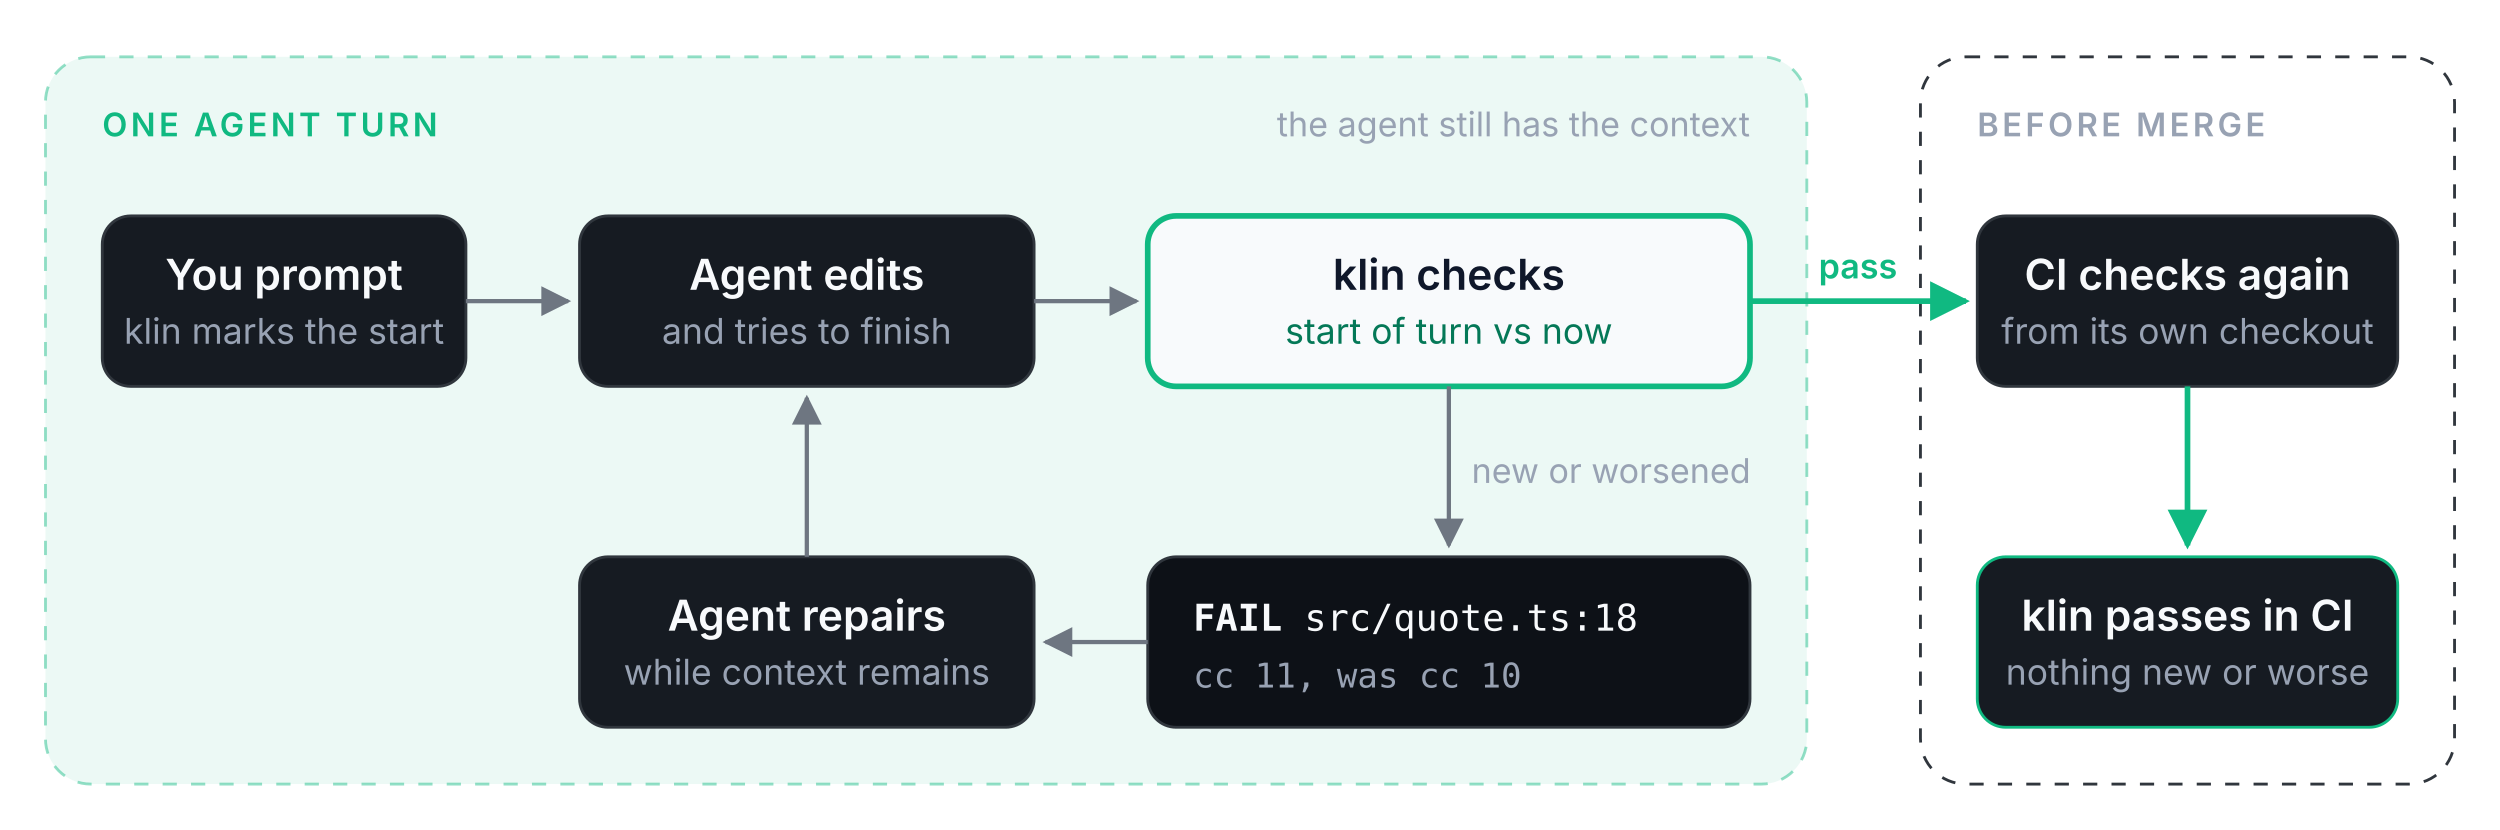
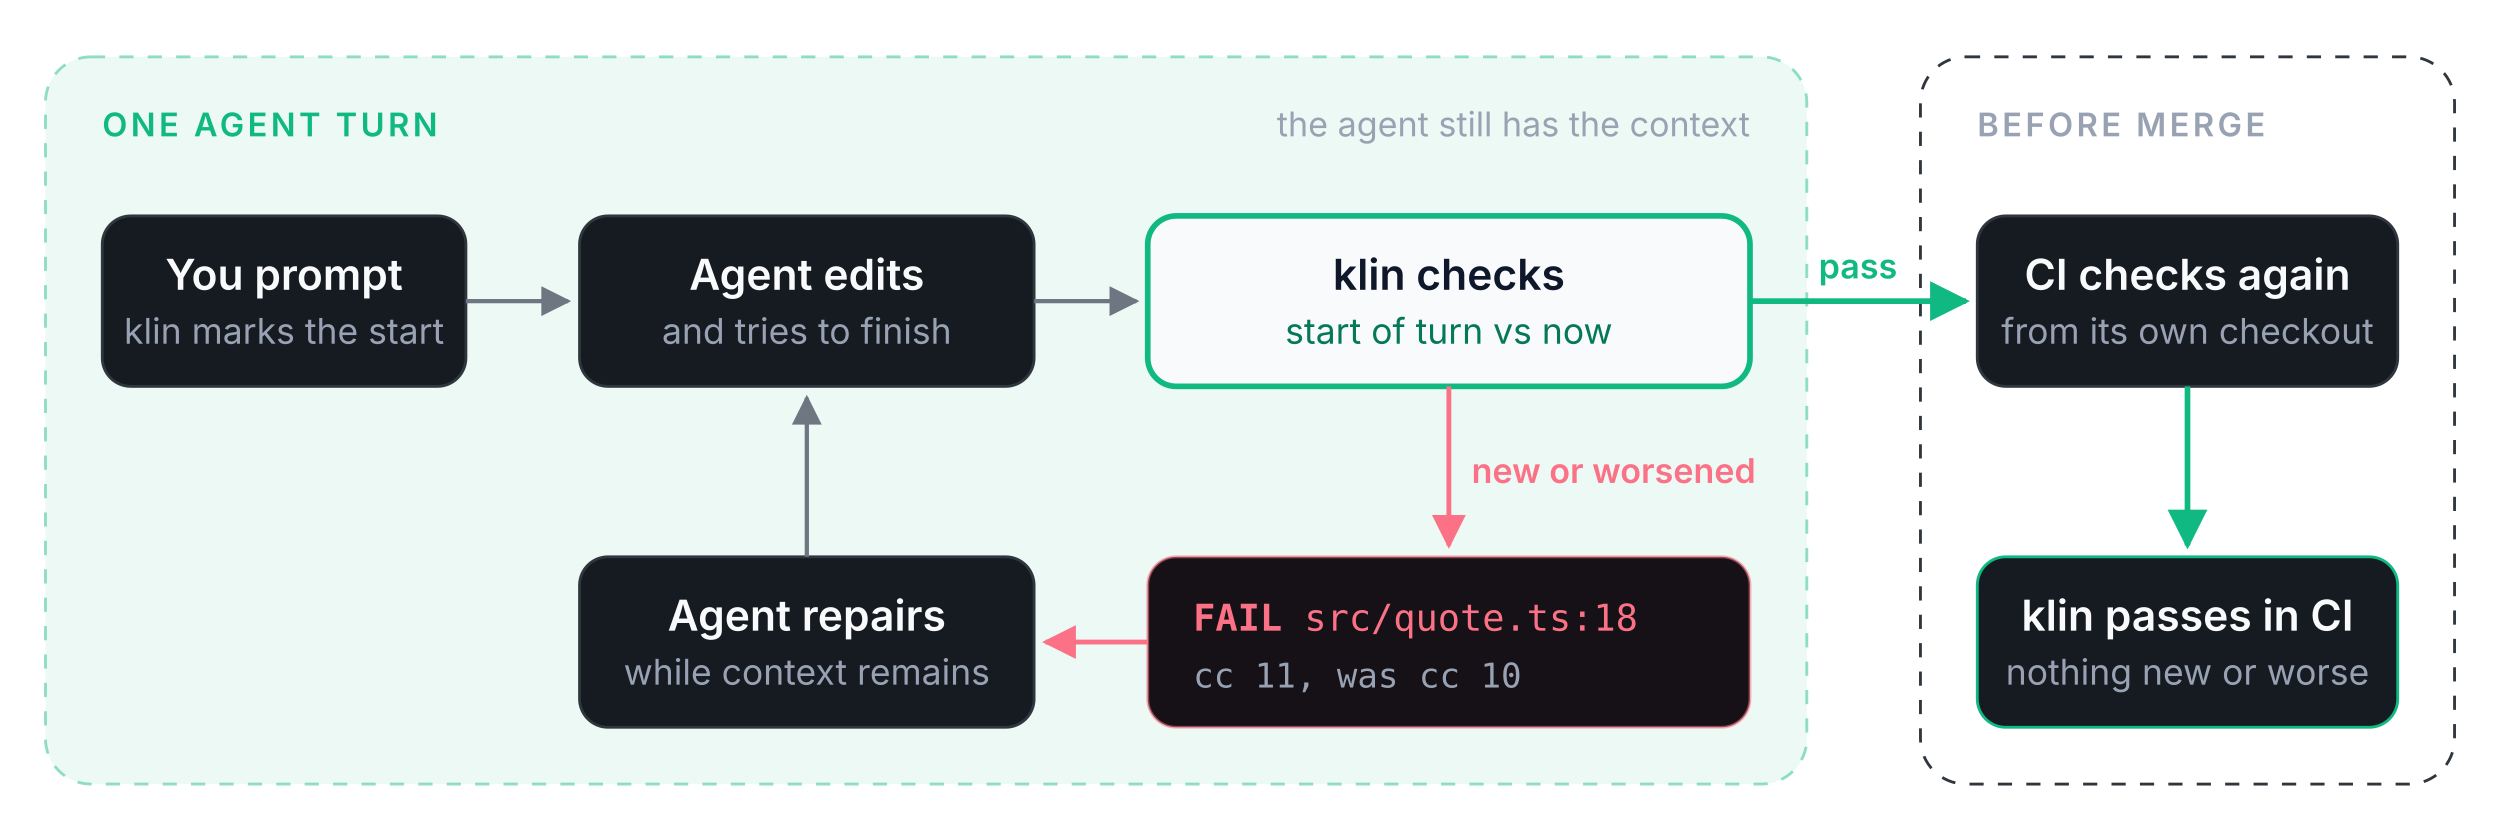
<svg xmlns="http://www.w3.org/2000/svg" width="880" height="292" viewBox="0 0 880 292" role="img" aria-labelledby="title desc" font-family="Inter, -apple-system, BlinkMacSystemFont, 'Segoe UI', Helvetica, Arial, sans-serif">
  <defs>
    <marker id="a" viewBox="0 0 10 10" refX="9" refY="5" markerWidth="7" markerHeight="7" orient="auto-start-reverse">
      <path d="M0 0L10 5L0 10z" fill="#6E7681" />
    </marker>
    <marker id="g" viewBox="0 0 10 10" refX="9" refY="5" markerWidth="7" markerHeight="7" orient="auto-start-reverse">
      <path d="M0 0L10 5L0 10z" fill="#10B981" />
+     </marker>
+     <marker id="r" viewBox="0 0 10 10" refX="9" refY="5" markerWidth="7" markerHeight="7" orient="auto-start-reverse">
+       <path d="M0 0L10 5L0 10z" fill="#FB7185" />
    </marker>
  </defs>
  <rect x="16" y="20" width="620" height="256" rx="16" fill="#10B981" fill-opacity="0.08" stroke="#10B981" stroke-opacity="0.45" stroke-dasharray="5 5" />
  <text x="36" y="48" font-size="11.5" font-weight="600" letter-spacing="1.2" fill="#10B981">ONE AGENT TURN</text>
  <text x="616" y="48" text-anchor="end" font-size="12" fill="#98A2B3">the agent still has the context</text>
  <rect x="676" y="20" width="188" height="256" rx="16" fill="none" stroke="#30363D" stroke-dasharray="5 5" />
  <text x="696" y="48" font-size="11.5" font-weight="600" letter-spacing="1.2" fill="#98A2B3">BEFORE MERGE</text>
  <rect x="36" y="76" width="128" height="60" rx="10" fill="#161B22" stroke="#30363D" stroke-width="1" />
  <text x="100.0" y="102" text-anchor="middle" font-size="15" font-weight="600" fill="#F8FAFC">You prompt</text>
  <text x="100.0" y="121" text-anchor="middle" font-size="12.5" fill="#98A2B3">klin marks the start</text>
  <rect x="204" y="76" width="160" height="60" rx="10" fill="#161B22" stroke="#30363D" stroke-width="1" />
  <text x="284.0" y="102" text-anchor="middle" font-size="15" font-weight="600" fill="#F8FAFC">Agent edits</text>
  <text x="284.0" y="121" text-anchor="middle" font-size="12.5" fill="#98A2B3">and tries to finish</text>
  <rect x="404" y="76" width="212" height="60" rx="10" fill="#F8FAFC" stroke="#10B981" stroke-width="2" />
  <text x="510.0" y="102" text-anchor="middle" font-size="15" font-weight="600" fill="#0F172A">klin checks</text>
  <text x="510.0" y="121" text-anchor="middle" font-size="12.5" fill="#047857">start of turn vs now</text>
  <rect x="204" y="196" width="160" height="60" rx="10" fill="#161B22" stroke="#30363D" stroke-width="1" />
  <text x="284.0" y="222" text-anchor="middle" font-size="15" font-weight="600" fill="#F8FAFC">Agent repairs</text>
  <text x="284.0" y="241" text-anchor="middle" font-size="12.5" fill="#98A2B3">while context remains</text>
-   <rect x="404" y="196" width="212" height="60" rx="10" fill="#0D1117" stroke="#30363D" />
-   <text x="420" y="222" font-family="ui-monospace, SFMono-Regular, Menlo, Consolas, monospace" font-size="13" font-weight="700" fill="#F8FAFC">FAIL <tspan font-weight="400">src/quote.ts:18</tspan>
+   <rect x="404" y="196" width="212" height="60" rx="10" fill="#151116" stroke="#FB7185" stroke-opacity="0.55" />
+   <text x="420" y="222" font-family="ui-monospace, SFMono-Regular, Menlo, Consolas, monospace" font-size="13" font-weight="700" fill="#FB7185">FAIL <tspan font-weight="400">src/quote.ts:18</tspan>
  </text>
  <text x="420" y="242" font-family="ui-monospace, SFMono-Regular, Menlo, Consolas, monospace" font-size="12" fill="#98A2B3">cc 11, was cc 10</text>
  <rect x="696" y="76" width="148" height="60" rx="10" fill="#161B22" stroke="#30363D" stroke-width="1" />
  <text x="770.0" y="102" text-anchor="middle" font-size="15" font-weight="600" fill="#F8FAFC">CI checks again</text>
  <text x="770.0" y="121" text-anchor="middle" font-size="12.5" fill="#98A2B3">from its own checkout</text>
  <rect x="696" y="196" width="148" height="60" rx="10" fill="#161B22" stroke="#10B981" stroke-width="1" />
  <text x="770.0" y="222" text-anchor="middle" font-size="15" font-weight="600" fill="#F8FAFC">klin passes in CI</text>
  <text x="770.0" y="241" text-anchor="middle" font-size="12.5" fill="#98A2B3">nothing new or worse</text>
  <path d="M164 106H200" stroke="#6E7681" stroke-width="1.5" marker-end="url(#a)" />
  <path d="M364 106H400" stroke="#6E7681" stroke-width="1.5" marker-end="url(#a)" />
-   <path d="M510 136V192" stroke="#6E7681" stroke-width="1.5" marker-end="url(#a)" />
-   <text x="518" y="170" font-size="12" fill="#98A2B3">new or worsened</text>
-   <path d="M404 226H368" stroke="#6E7681" stroke-width="1.5" marker-end="url(#a)" />
+   <path d="M510 136V192" stroke="#FB7185" stroke-width="1.7" marker-end="url(#r)" />
+   <text x="518" y="170" font-size="12" font-weight="600" fill="#FB7185">new or worsened</text>
+   <path d="M404 226H368" stroke="#FB7185" stroke-width="1.7" marker-end="url(#r)" />
  <path d="M284 196V140" stroke="#6E7681" stroke-width="1.5" marker-end="url(#a)" />
  <path d="M616 106H692" stroke="#10B981" stroke-width="2" marker-end="url(#g)" />
  <text x="654" y="98" text-anchor="middle" font-size="12" font-weight="600" fill="#10B981">pass</text>
  <path d="M770 136V192" stroke="#10B981" stroke-width="2" marker-end="url(#g)" />
</svg>
